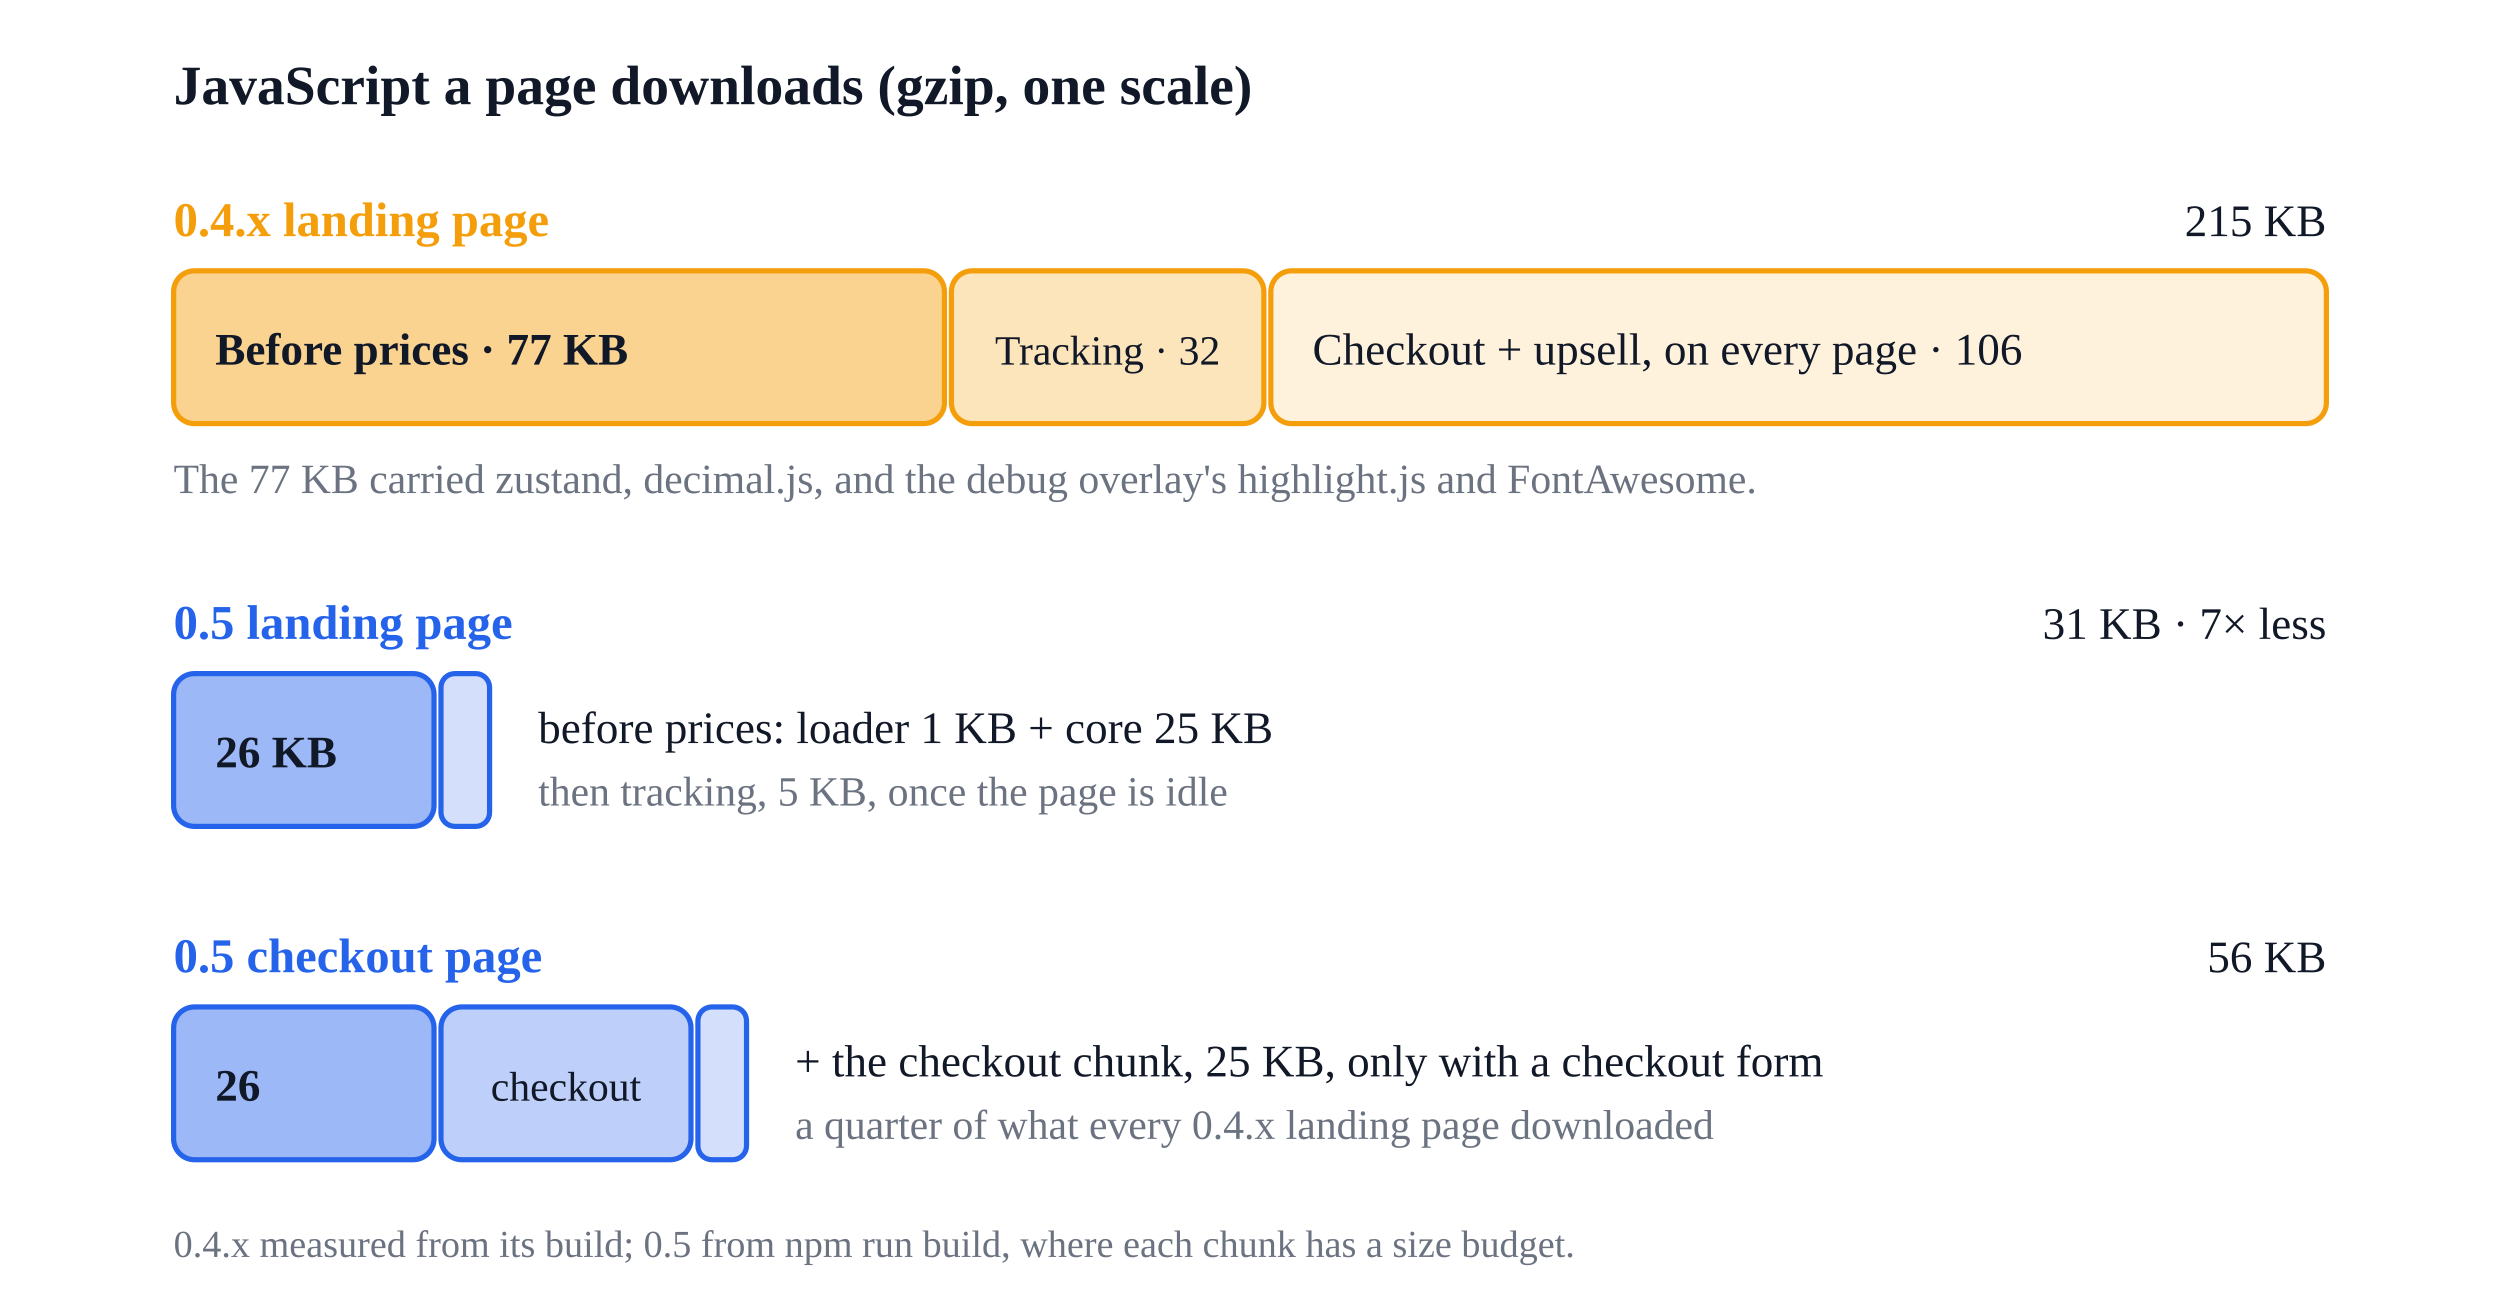
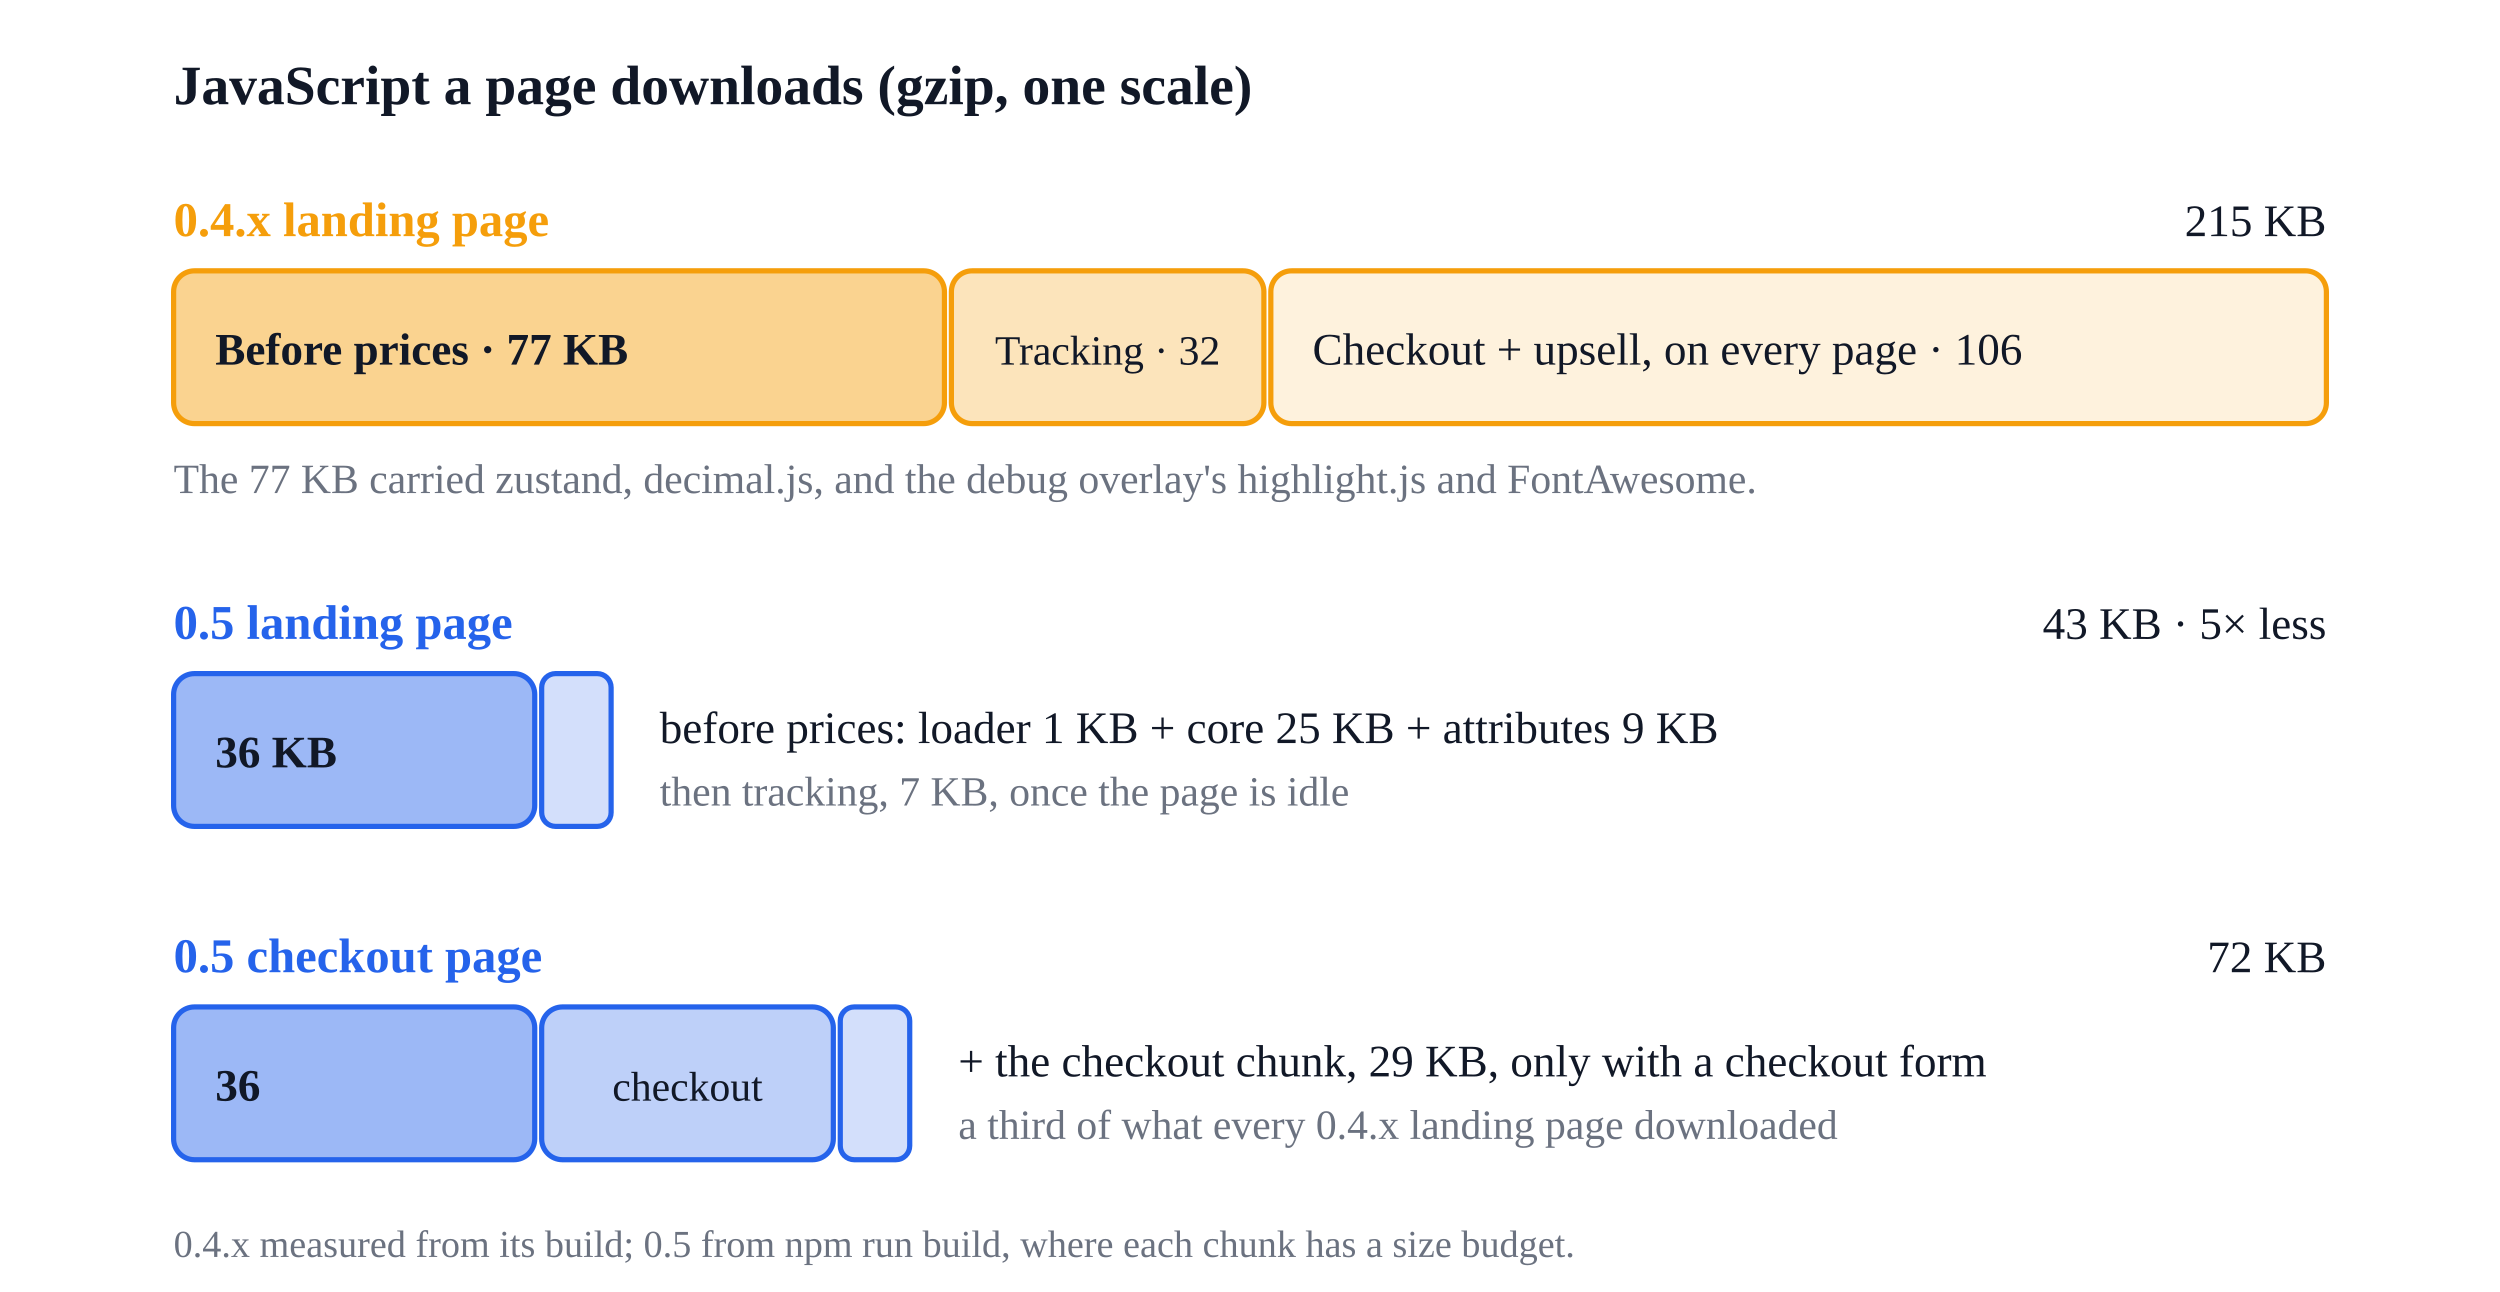
<svg xmlns="http://www.w3.org/2000/svg" viewBox="0 0 720 372" width="720" height="372" role="img" aria-labelledby="javascript-size-title javascript-size-desc" style="font-family: var(--clean-font-body, system-ui, sans-serif)">
  <text x="50" y="30" style="fill: var(--clean-fg, #111827); font-size: 16px; font-weight: 600">JavaScript a page downloads (gzip, one scale)</text>
  <text x="50" y="68" style="fill: var(--color-amber-500, #f59e0b); font-size: 14px; font-weight: 600">0.4.x landing page</text>
  <text x="670" y="68" text-anchor="end" style="fill: var(--clean-fg, #111827); font-size: 13px; font-family: var(--clean-font-mono, ui-monospace, monospace)">215 KB</text>
  <rect x="50" y="78" width="222" height="44" rx="6" style="fill: var(--color-amber-500, #f59e0b); fill-opacity: 0.45; stroke: var(--color-amber-500, #f59e0b); stroke-width: 1.5" />
  <rect x="274" y="78" width="90" height="44" rx="6" style="fill: var(--color-amber-500, #f59e0b); fill-opacity: 0.28; stroke: var(--color-amber-500, #f59e0b); stroke-width: 1.5" />
  <rect x="366" y="78" width="304" height="44" rx="6" style="fill: var(--color-amber-500, #f59e0b); fill-opacity: 0.14; stroke: var(--color-amber-500, #f59e0b); stroke-width: 1.5" />
  <text x="62" y="105" style="fill: var(--clean-fg, #111827); font-size: 13px; font-weight: 600">Before prices · 77 KB</text>
  <text x="319" y="105" text-anchor="middle" style="fill: var(--clean-fg, #111827); font-size: 12px">Tracking · 32</text>
  <text x="378" y="105" style="fill: var(--clean-fg, #111827); font-size: 13px">Checkout + upsell, on every page · 106</text>
  <text x="50" y="142" style="fill: var(--clean-fg-muted, #6b7280); font-size: 12px">The 77 KB carried zustand, decimal.js, and the debug overlay's highlight.js and FontAwesome.</text>
  <text x="50" y="184" style="fill: var(--clean-accent, #2563eb); font-size: 14px; font-weight: 600">0.5 landing page</text>
-   <text x="670" y="184" text-anchor="end" style="fill: var(--clean-fg, #111827); font-size: 13px; font-family: var(--clean-font-mono, ui-monospace, monospace)">31 KB · 7× less</text>
-   <rect x="50" y="194" width="75" height="44" rx="6" style="fill: var(--clean-accent, #2563eb); fill-opacity: 0.45; stroke: var(--clean-accent, #2563eb); stroke-width: 1.5" />
-   <rect x="127" y="194" width="14" height="44" rx="4" style="fill: var(--clean-accent, #2563eb); fill-opacity: 0.2; stroke: var(--clean-accent, #2563eb); stroke-width: 1.5" />
-   <text x="62" y="221" style="fill: var(--clean-fg, #111827); font-size: 13px; font-weight: 600">26 KB</text>
-   <text x="155" y="214" style="fill: var(--clean-fg, #111827); font-size: 13px">before prices: loader 1 KB + core 25 KB</text>
-   <text x="155" y="232" style="fill: var(--clean-fg-muted, #6b7280); font-size: 12px">then tracking, 5 KB, once the page is idle</text>
+   <text x="670" y="184" text-anchor="end" style="fill: var(--clean-fg, #111827); font-size: 13px; font-family: var(--clean-font-mono, ui-monospace, monospace)">43 KB · 5× less</text>
+   <rect x="50" y="194" width="104" height="44" rx="6" style="fill: var(--clean-accent, #2563eb); fill-opacity: 0.45; stroke: var(--clean-accent, #2563eb); stroke-width: 1.5" />
+   <rect x="156" y="194" width="20" height="44" rx="4" style="fill: var(--clean-accent, #2563eb); fill-opacity: 0.2; stroke: var(--clean-accent, #2563eb); stroke-width: 1.5" />
+   <text x="62" y="221" style="fill: var(--clean-fg, #111827); font-size: 13px; font-weight: 600">36 KB</text>
+   <text x="190" y="214" style="fill: var(--clean-fg, #111827); font-size: 13px">before prices: loader 1 KB + core 25 KB + attributes 9 KB</text>
+   <text x="190" y="232" style="fill: var(--clean-fg-muted, #6b7280); font-size: 12px">then tracking, 7 KB, once the page is idle</text>
  <text x="50" y="280" style="fill: var(--clean-accent, #2563eb); font-size: 14px; font-weight: 600">0.5 checkout page</text>
-   <text x="670" y="280" text-anchor="end" style="fill: var(--clean-fg, #111827); font-size: 13px; font-family: var(--clean-font-mono, ui-monospace, monospace)">56 KB</text>
-   <rect x="50" y="290" width="75" height="44" rx="6" style="fill: var(--clean-accent, #2563eb); fill-opacity: 0.45; stroke: var(--clean-accent, #2563eb); stroke-width: 1.5" />
-   <rect x="127" y="290" width="72" height="44" rx="6" style="fill: var(--clean-accent, #2563eb); fill-opacity: 0.3; stroke: var(--clean-accent, #2563eb); stroke-width: 1.5" />
-   <rect x="201" y="290" width="14" height="44" rx="4" style="fill: var(--clean-accent, #2563eb); fill-opacity: 0.2; stroke: var(--clean-accent, #2563eb); stroke-width: 1.5" />
-   <text x="62" y="317" style="fill: var(--clean-fg, #111827); font-size: 13px; font-weight: 600">26</text>
-   <text x="163" y="317" text-anchor="middle" style="fill: var(--clean-fg, #111827); font-size: 12px">checkout</text>
-   <text x="229" y="310" style="fill: var(--clean-fg, #111827); font-size: 13px">+ the checkout chunk, 25 KB, only with a checkout form</text>
-   <text x="229" y="328" style="fill: var(--clean-fg-muted, #6b7280); font-size: 12px">a quarter of what every 0.4.x landing page downloaded</text>
+   <text x="670" y="280" text-anchor="end" style="fill: var(--clean-fg, #111827); font-size: 13px; font-family: var(--clean-font-mono, ui-monospace, monospace)">72 KB</text>
+   <rect x="50" y="290" width="104" height="44" rx="6" style="fill: var(--clean-accent, #2563eb); fill-opacity: 0.45; stroke: var(--clean-accent, #2563eb); stroke-width: 1.5" />
+   <rect x="156" y="290" width="84" height="44" rx="6" style="fill: var(--clean-accent, #2563eb); fill-opacity: 0.3; stroke: var(--clean-accent, #2563eb); stroke-width: 1.5" />
+   <rect x="242" y="290" width="20" height="44" rx="4" style="fill: var(--clean-accent, #2563eb); fill-opacity: 0.2; stroke: var(--clean-accent, #2563eb); stroke-width: 1.5" />
+   <text x="62" y="317" style="fill: var(--clean-fg, #111827); font-size: 13px; font-weight: 600">36</text>
+   <text x="198" y="317" text-anchor="middle" style="fill: var(--clean-fg, #111827); font-size: 12px">checkout</text>
+   <text x="276" y="310" style="fill: var(--clean-fg, #111827); font-size: 13px">+ the checkout chunk, 29 KB, only with a checkout form</text>
+   <text x="276" y="328" style="fill: var(--clean-fg-muted, #6b7280); font-size: 12px">a third of what every 0.4.x landing page downloaded</text>
  <text x="50" y="362" style="fill: var(--clean-fg-muted, #6b7280); font-size: 11px">0.4.x measured from its build; 0.5 from npm run build, where each chunk has a size budget.</text>
</svg>
